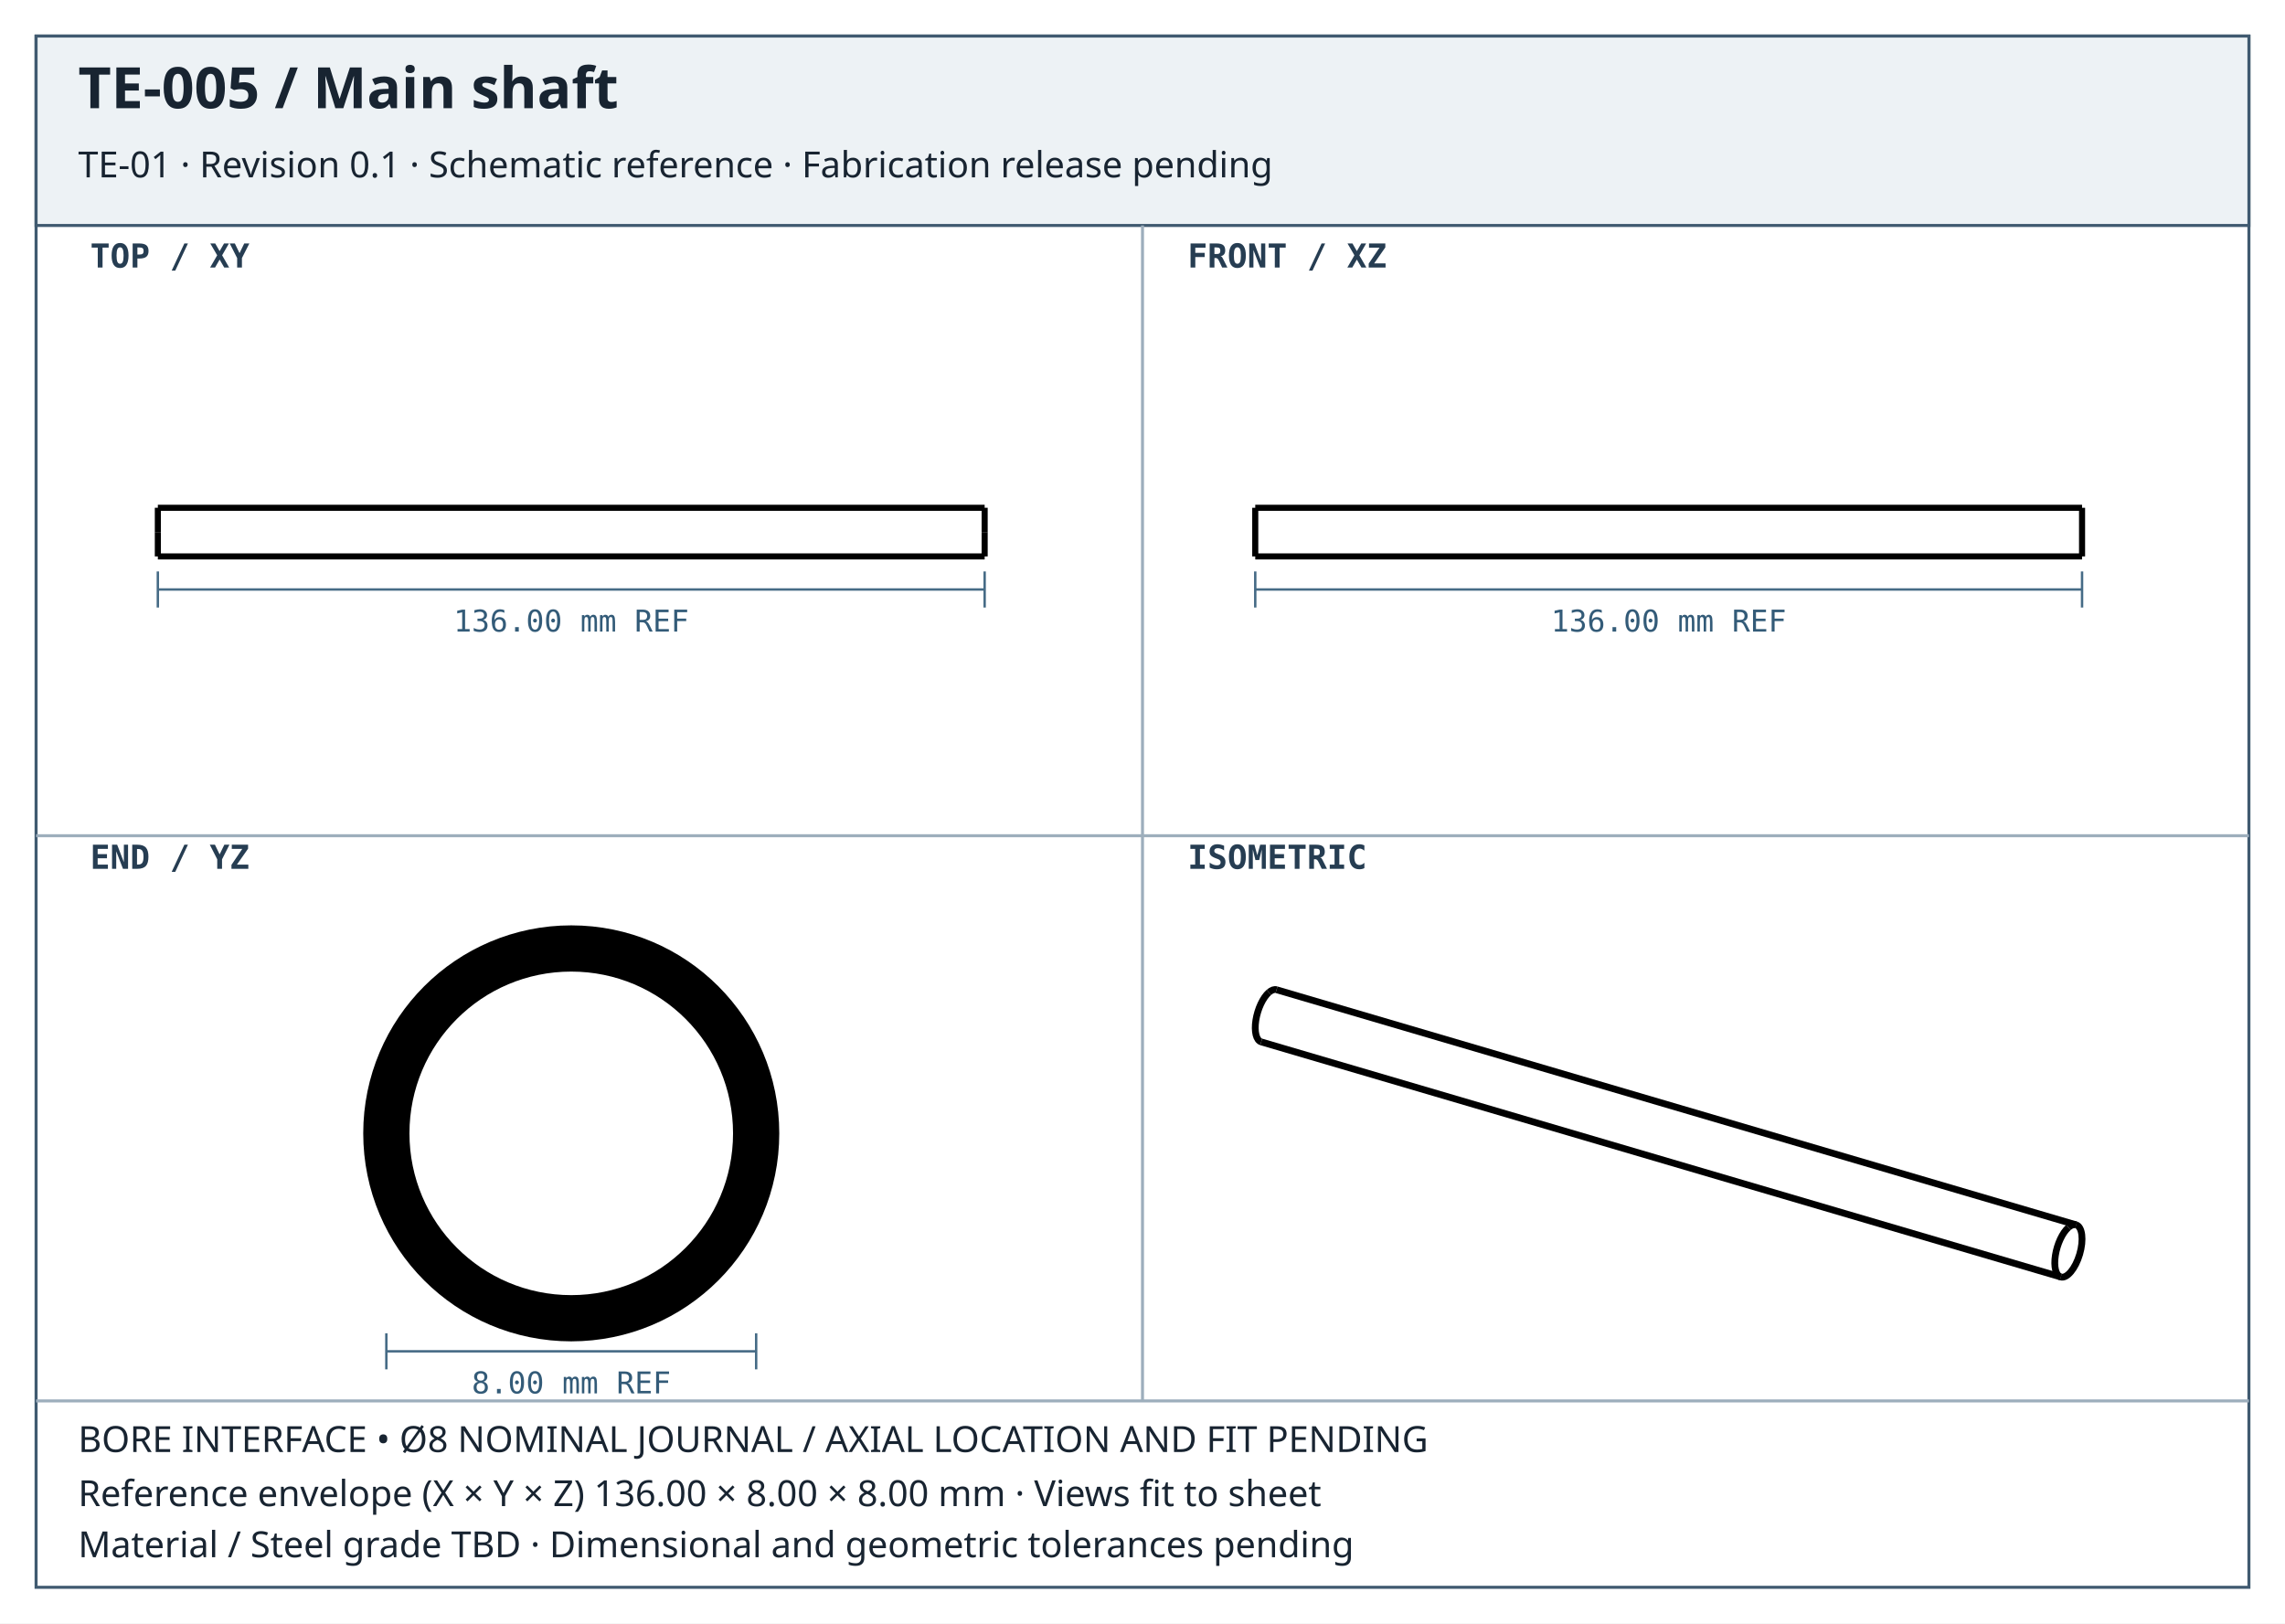
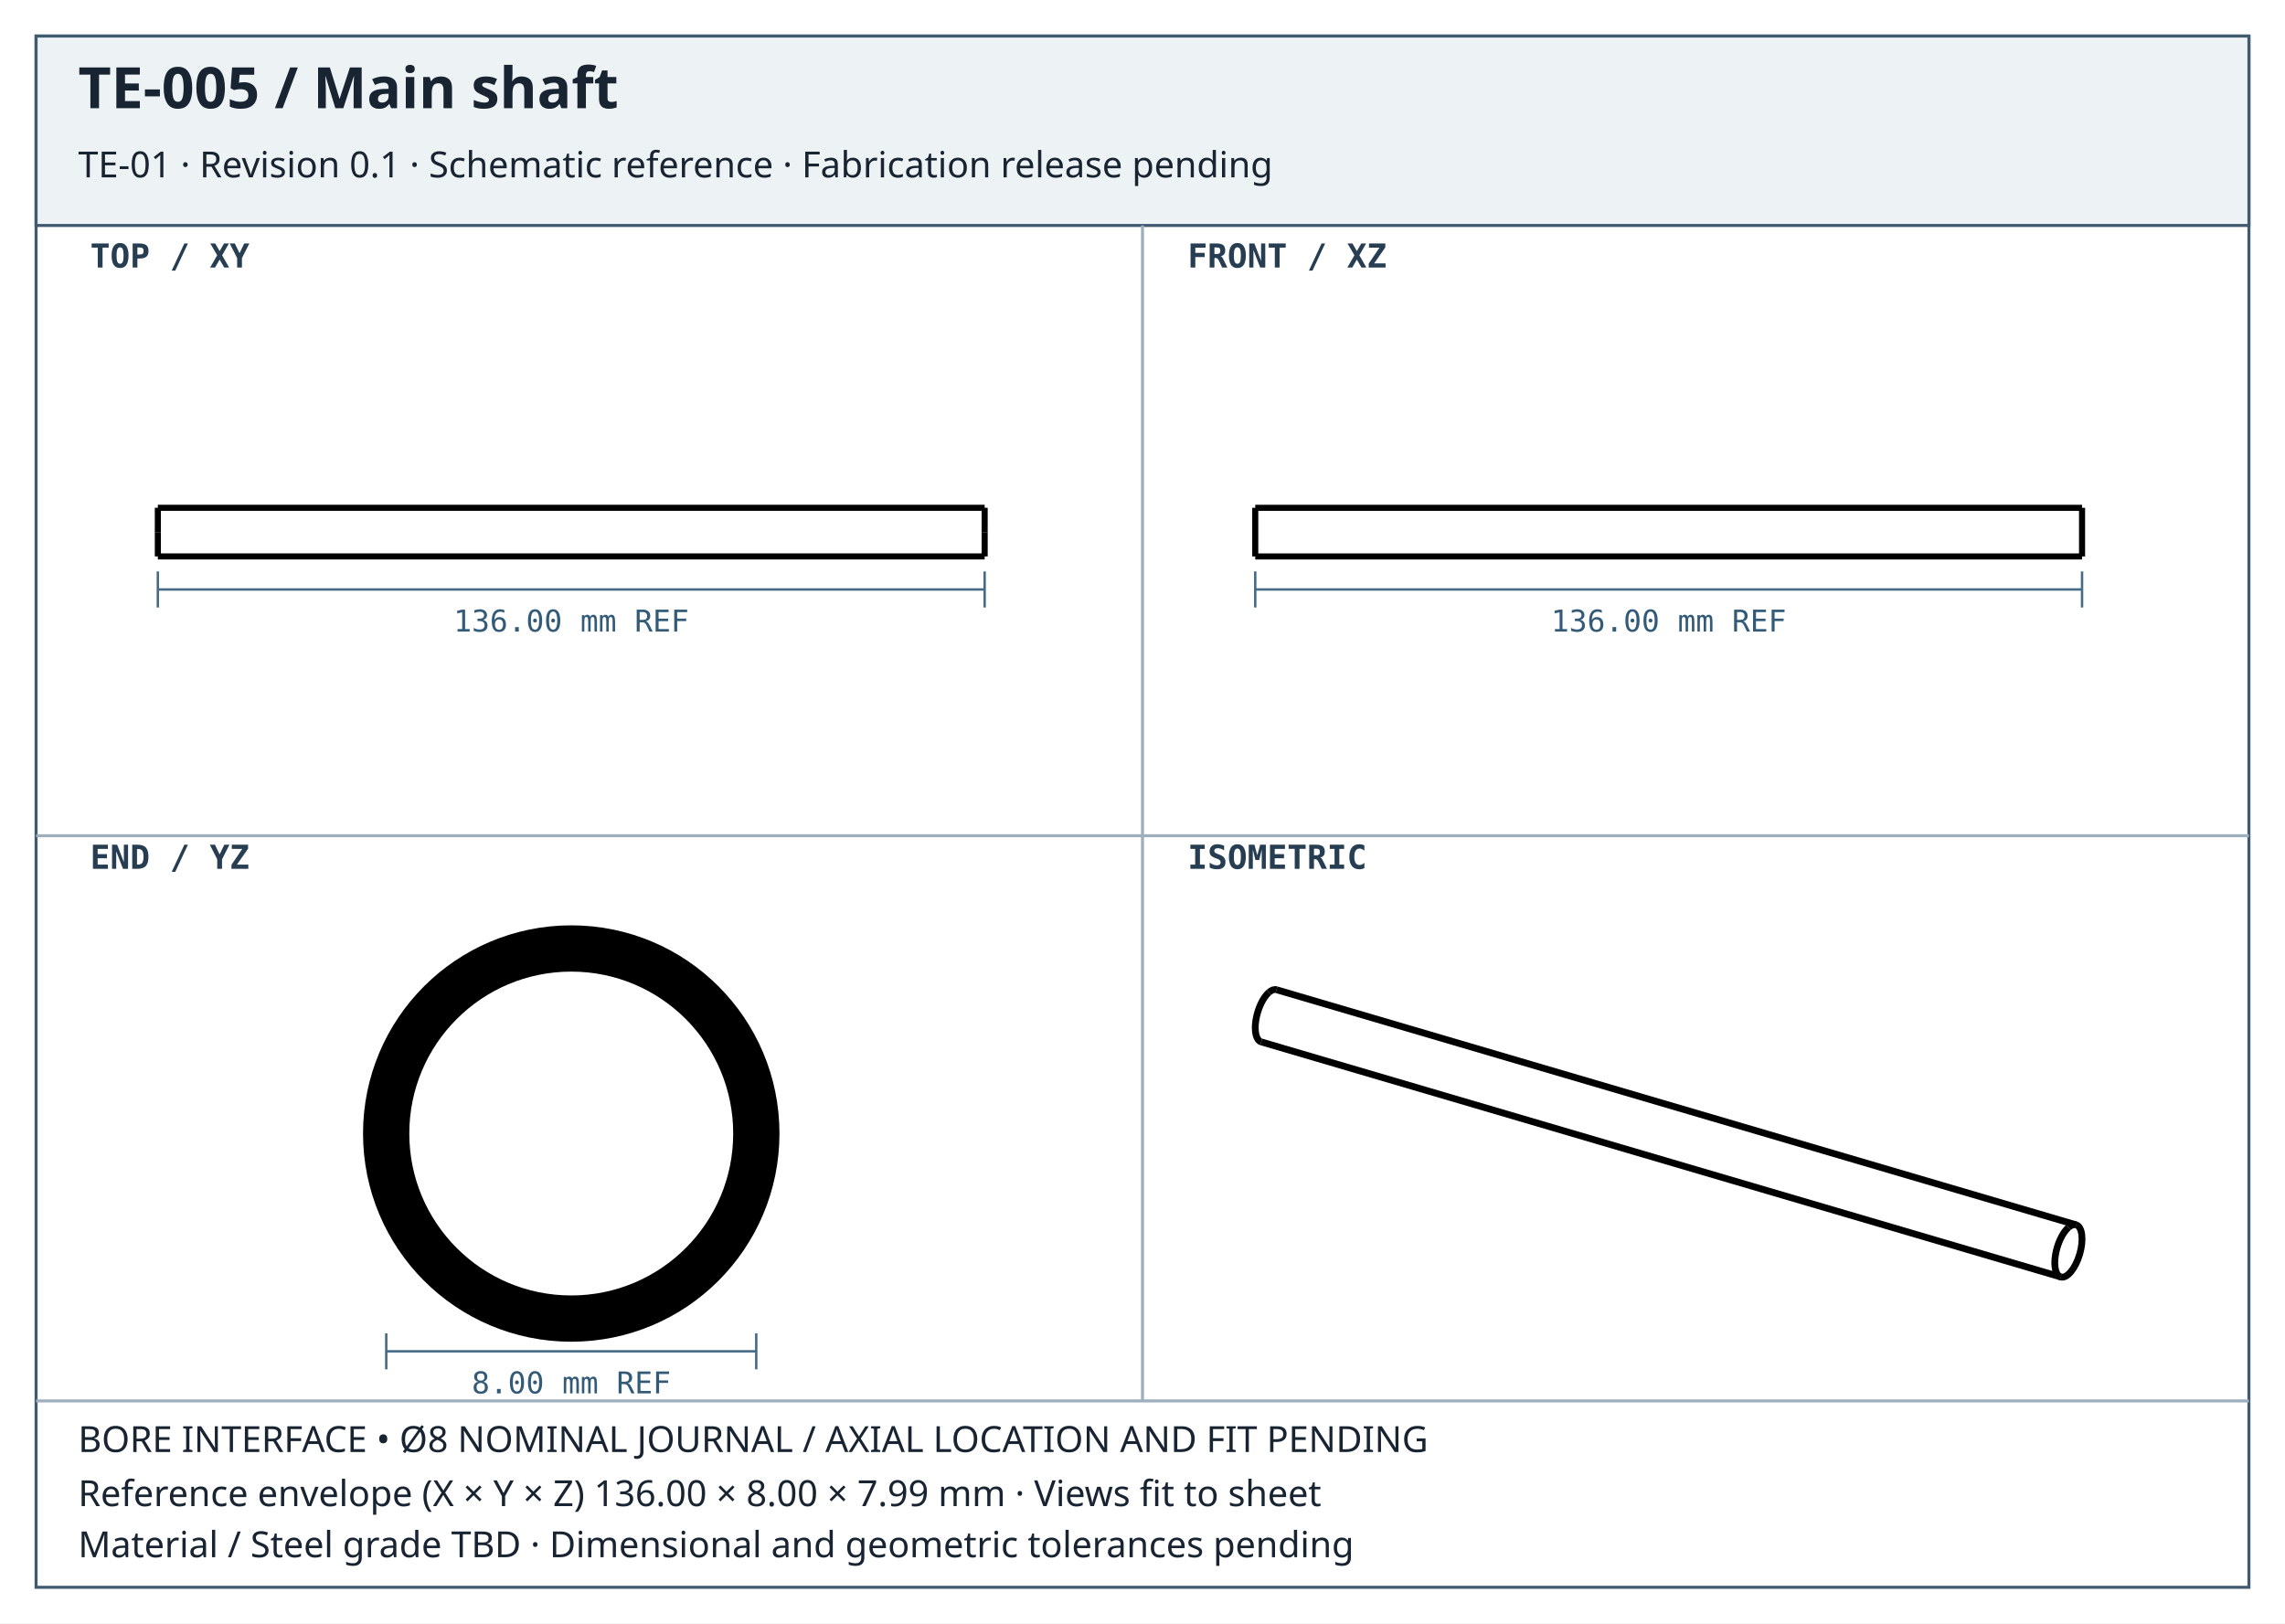
<svg xmlns="http://www.w3.org/2000/svg" viewBox="0 0 760 540">
  <style>
text{fill:#182431;font:12px sans-serif}.label{font:700 11px monospace;fill:#263d52}.value{font:10px monospace;fill:#335b78}.dim{stroke:#466b86;stroke-width:0.8;fill:none}g :is(path,circle,ellipse,line,polyline,polygon){vector-effect:non-scaling-stroke;stroke-width:.65px}
</style>
  <rect width="760" height="540" fill="white" />
  <rect x="12" y="12" width="736" height="516" fill="none" stroke="#405a70" />
  <rect x="12" y="12" width="736" height="63" fill="#edf2f5" stroke="#405a70" />
  <text x="26" y="36" style="font-size:19px;font-weight:bold">TE-005 / Main shaft</text>
  <text x="26" y="59">TE-01 · Revision 0.1 · Schematic reference · Fabrication release pending</text>
  <path d="M380 75V466 M12 278H748 M12 466H748" fill="none" stroke="#9daebc" />
  <text class="label" x="30" y="89">TOP / XY</text>
  <g transform="translate(190.0 177.0) scale(2.022059)">
    <g fill="none" stroke="rgb(0, 0, 0)" stroke-linecap="butt" stroke-linejoin="miter" stroke-width="1.0" transform="scale(1, -1)">
      <path id="1" d=" M -68 -4 L 68 -4 " />
      <path id="2" d=" M -68 4 L 68 4 " />
    </g>
    <g fill="none" stroke="rgb(0, 0, 0)" stroke-linecap="butt" stroke-linejoin="miter" stroke-width="1.0" transform="scale(1, -1)">
      <path d="M68, 0 L68, -0.448  L68, -0.89  L68, -1.321  L68, -1.736  L68, -2.128  L68, -2.494  L68, -2.828  L68, -3.127  L68, -3.387  L68, -3.604  L68, -3.776  L68, -3.9  L68, -3.975  L68, -4 " />
      <path d="M68, 4 Q68, 3.987 68, 3.975  Q68, 3.937 68, 3.9  Q68, 3.838 68, 3.776  Q68, 3.69 68, 3.604  Q68, 3.495 68, 3.387  Q68, 3.257 68, 3.127  Q68, 2.978 68, 2.828  Q68, 2.661 68, 2.494  Q68, 2.311 68, 2.128  Q68, 1.932 68, 1.736  Q68, 1.528 68, 1.321  Q68, 1.106 68, 0.89  Q68, 0.449 68, 9.99201e-16 " />
      <path d="M-68, 0 L-68, -0.448  L-68, -0.89  L-68, -1.321  L-68, -1.736  L-68, -2.128  L-68, -2.494  L-68, -2.828  L-68, -3.127  L-68, -3.387  L-68, -3.604  L-68, -3.776  L-68, -3.9  L-68, -3.975  L-68, -4 " />
      <path d="M-68, 4 Q-68, 3.987 -68, 3.975  Q-68, 3.937 -68, 3.9  Q-68, 3.838 -68, 3.776  Q-68, 3.69 -68, 3.604  Q-68, 3.495 -68, 3.387  Q-68, 3.257 -68, 3.127  Q-68, 2.978 -68, 2.828  Q-68, 2.661 -68, 2.494  Q-68, 2.311 -68, 2.128  Q-68, 1.932 -68, 1.736  Q-68, 1.528 -68, 1.321  Q-68, 1.106 -68, 0.89  Q-68, 0.449 -68, 9.99201e-16 " />
    </g>
  </g>
-   <path class="dim" d="M52.5 190.088v12 M327.5 190.088v12 M52.5 196.088H327.5" />
-   <text text-anchor="middle" class="value" x="190" y="210.088">136.00 mm REF</text>
+   <path class="dim" d="M52.5 190.084v12 M327.5 190.084v12 M52.5 196.084H327.5" />
+   <text text-anchor="middle" class="value" x="190" y="210.084">136.00 mm REF</text>
  <text class="label" x="395" y="89">FRONT / XZ</text>
-   <g transform="translate(555.0 177.0) scale(2.022059)">
+   <g transform="translate(555.0 177.0077) scale(2.022059)">
    <g fill="none" stroke="rgb(0, 0, 0)" stroke-linecap="butt" stroke-linejoin="miter" stroke-width="1.0" transform="scale(1, -1)">
      <path id="1" d=" M -68 -4 L 68 -4 " />
    </g>
    <g fill="none" stroke="rgb(0, 0, 0)" stroke-linecap="butt" stroke-linejoin="miter" stroke-width="1.0" transform="scale(1, -1)">
      <path d="M68, 4 L68, 3.9  L68, 3.604  L68, 3.127  L68, 2.494  L68, 1.736  L68, 0.89  L68, 2.22045e-16  L68, -0.89  L68, -1.736  L68, -2.494  L68, -3.127  L68, -3.604  L68, -3.9  L68, -4 " />
      <path id="2" d=" M -68 4 L 68 4 " />
      <path d="M-68, 4 L-68, 3.9  L-68, 3.604  L-68, 3.127  L-68, 2.494  L-68, 1.736  L-68, 0.89  L-68, 2.22045e-16  L-68, -0.89  L-68, -1.736  L-68, -2.494  L-68, -3.127  L-68, -3.604  L-68, -3.9  L-68, -4 " />
    </g>
  </g>
-   <path class="dim" d="M417.5 190.088v12 M692.5 190.088v12 M417.5 196.088H692.5" />
-   <text text-anchor="middle" class="value" x="555" y="210.088">136.00 mm REF</text>
+   <path class="dim" d="M417.5 190.081v12 M692.5 190.081v12 M417.5 196.081H692.5" />
+   <text text-anchor="middle" class="value" x="555" y="210.081">136.00 mm REF</text>
  <text class="label" x="30" y="289">END / YZ</text>
-   <g transform="translate(190.0 377.0) scale(15.375)">
+   <g transform="translate(190.0 377.0584) scale(15.38959)">
    <g fill="none" stroke="rgb(0, 0, 0)" stroke-linecap="butt" stroke-linejoin="miter" stroke-width="1.0" transform="scale(1, -1)">
      <circle cx="0" cy="0" r="4" />
    </g>
  </g>
-   <path class="dim" d="M128.5 443.5v12 M251.5 443.5v12 M128.5 449.5H251.5" />
+   <path class="dim" d="M128.471 443.5v12 M251.529 443.5v12 M128.471 449.5H251.529" />
  <text text-anchor="middle" class="value" x="190" y="463.5">8.00 mm REF</text>
  <text class="label" x="395" y="289">ISOMETRIC</text>
  <g transform="translate(555.0 377.0) scale(2.260435)">
    <g fill="none" stroke="rgb(0, 0, 0)" stroke-linecap="butt" stroke-linejoin="miter" stroke-width="1.0" transform="scale(1, -1)">
      <path id="1" d=" M -59.951 13.46 L 57.694 -21.135 " />
      <path id="2" d=" M -57.694 21.135 L 59.951 -13.46 " />
    </g>
    <g fill="none" stroke="rgb(0, 0, 0)" stroke-linecap="butt" stroke-linejoin="miter" stroke-width="1.0" transform="scale(1, -1)">
      <path d="M58.822 -13.85 A4 1.73 -106.387 0 1 57.694 -21.135" />
      <path d="M57.694 -21.135 A4 1.73 -106.387 0 1 59.951 -13.46" />
      <path d="M59.951 -13.46 A4 1.73 -106.387 0 1 58.822 -13.85" />
      <path d="M-58.822 20.745 A4 1.73 -106.387 0 1 -59.951 13.46" />
      <path d="M-57.694 21.135 A4 1.73 -106.387 0 1 -58.822 20.745" />
    </g>
  </g>
  <text x="26" y="483">BORE INTERFACE  •  Ø8 NOMINAL JOURNAL    /    AXIAL LOCATION AND FIT PENDING</text>
-   <text x="26" y="501">Reference envelope (X × Y × Z) 136.00 × 8.00 × 8.00 mm · Views fit to sheet</text>
+   <text x="26" y="501">Reference envelope (X × Y × Z) 136.00 × 8.00 × 7.99 mm · Views fit to sheet</text>
  <text x="26" y="518">Material / Steel grade TBD · Dimensional and geometric tolerances pending</text>
</svg>
